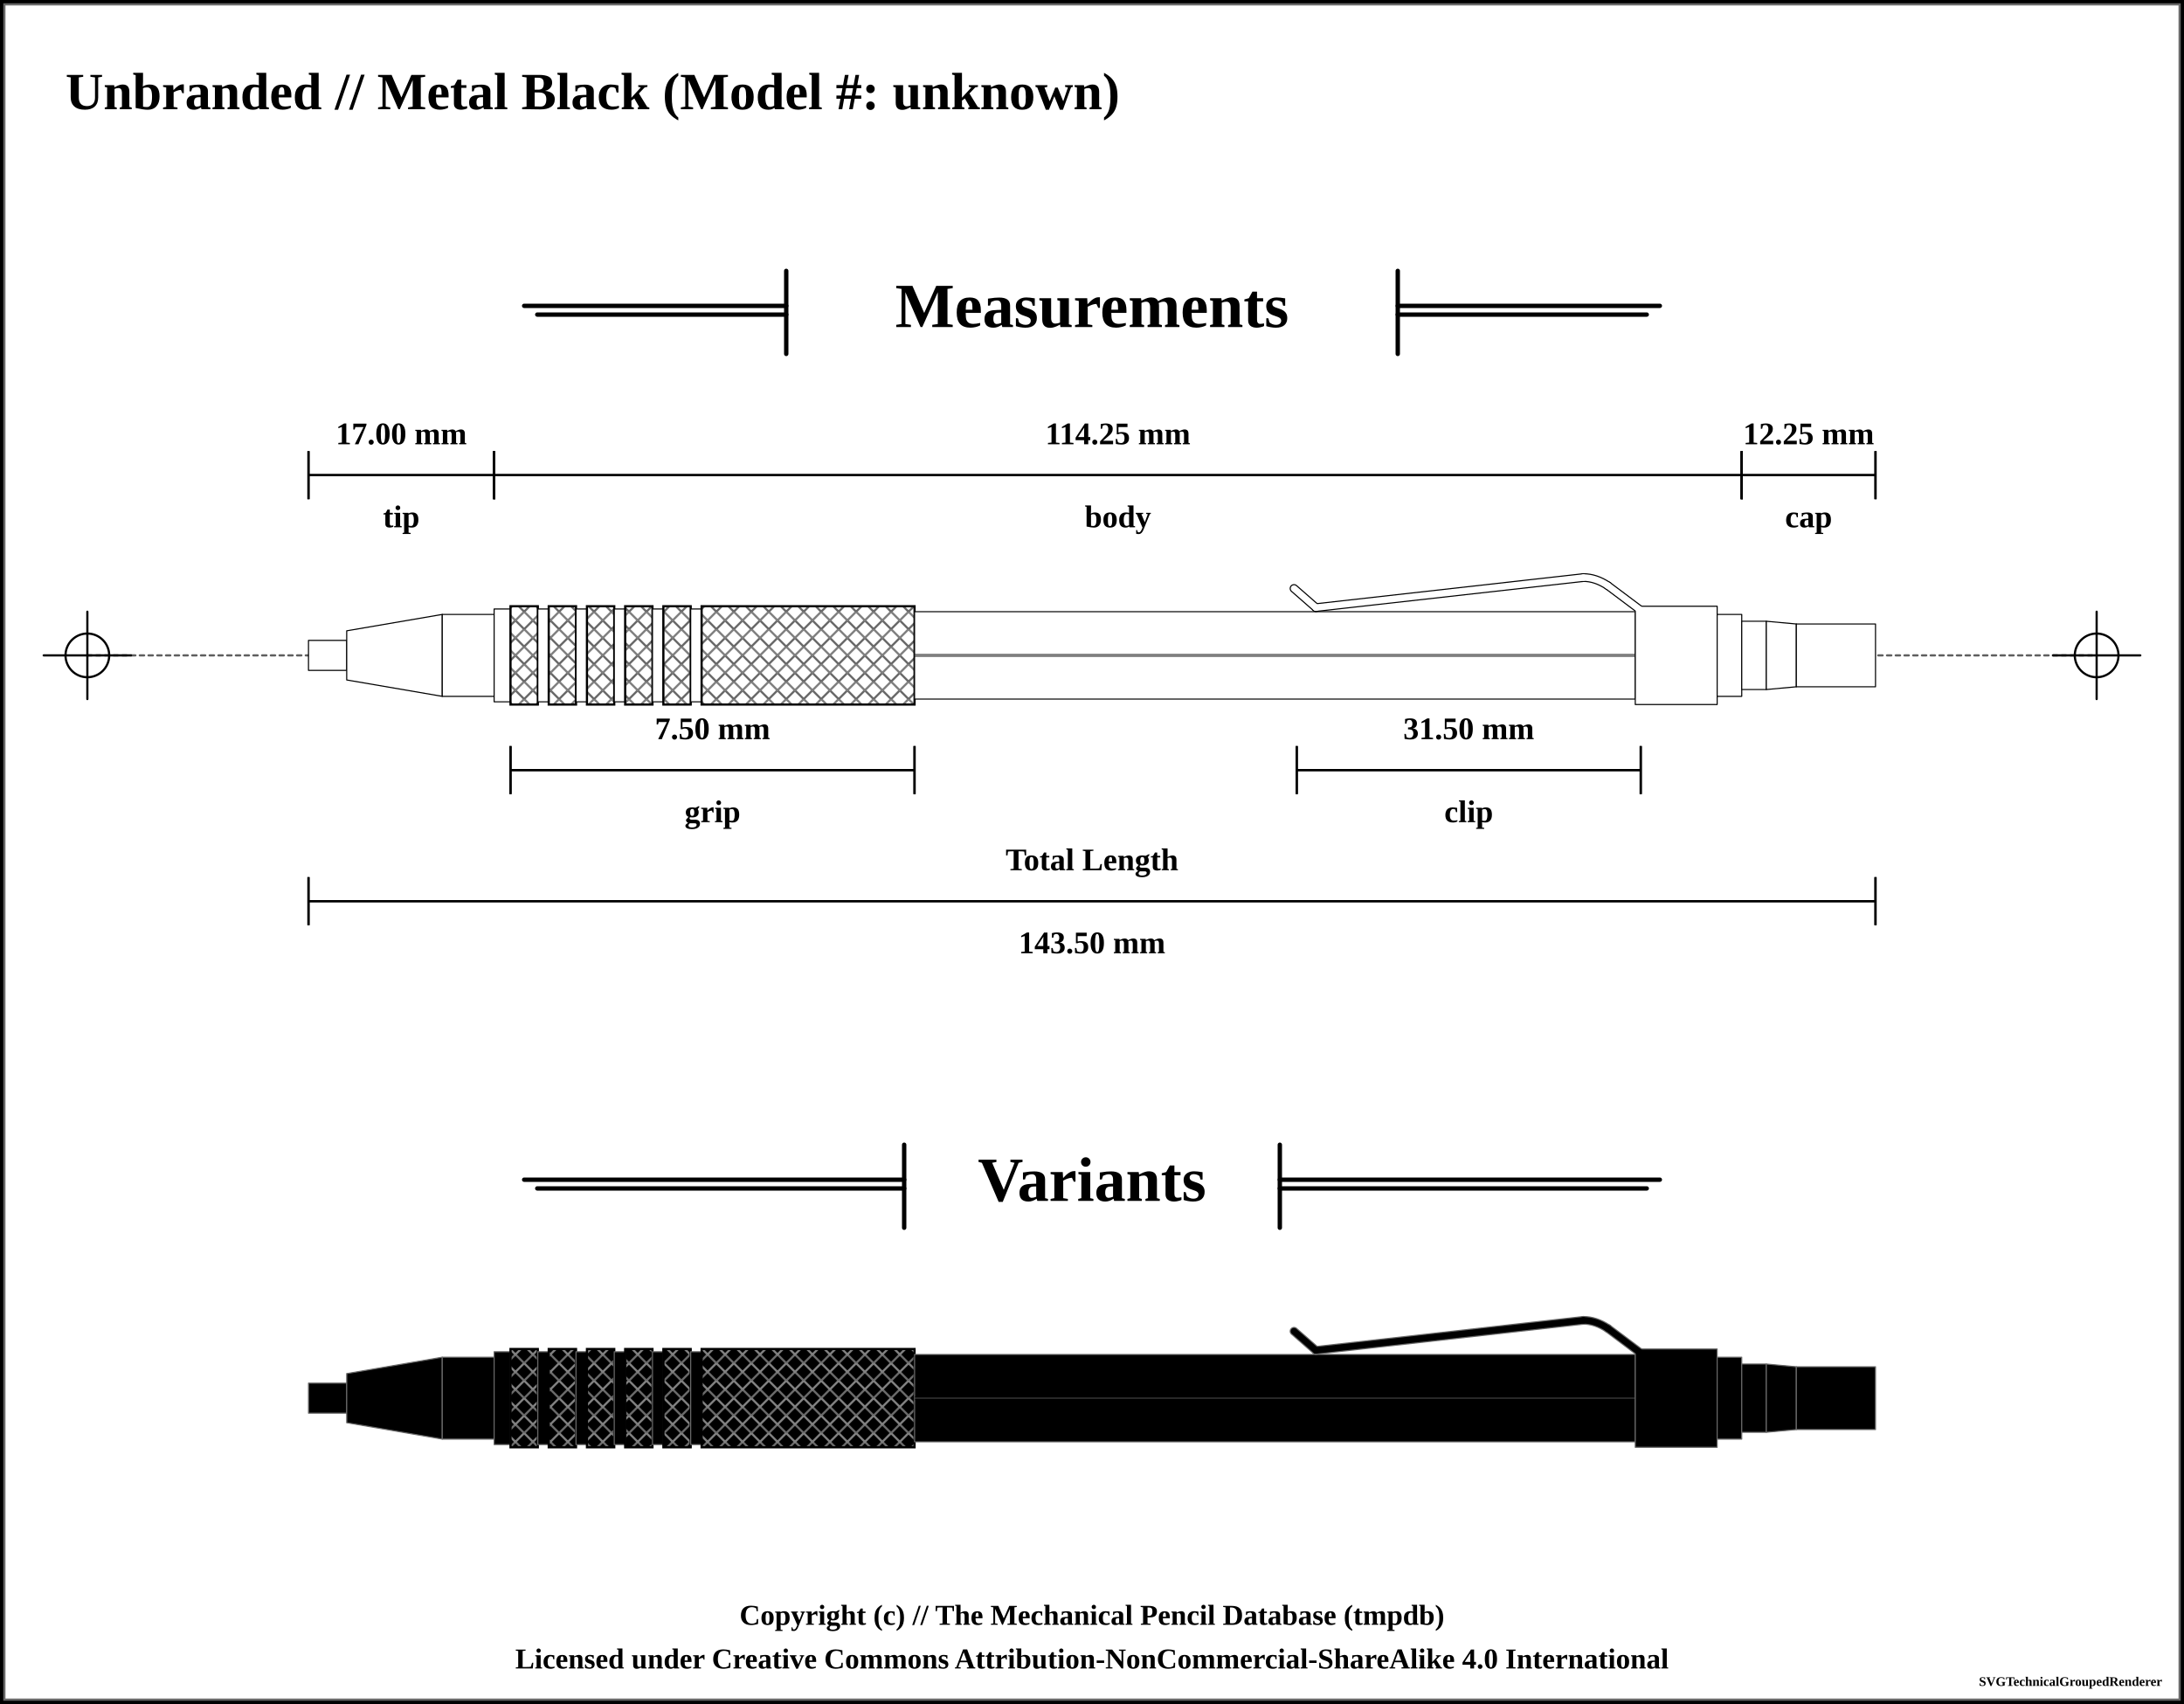
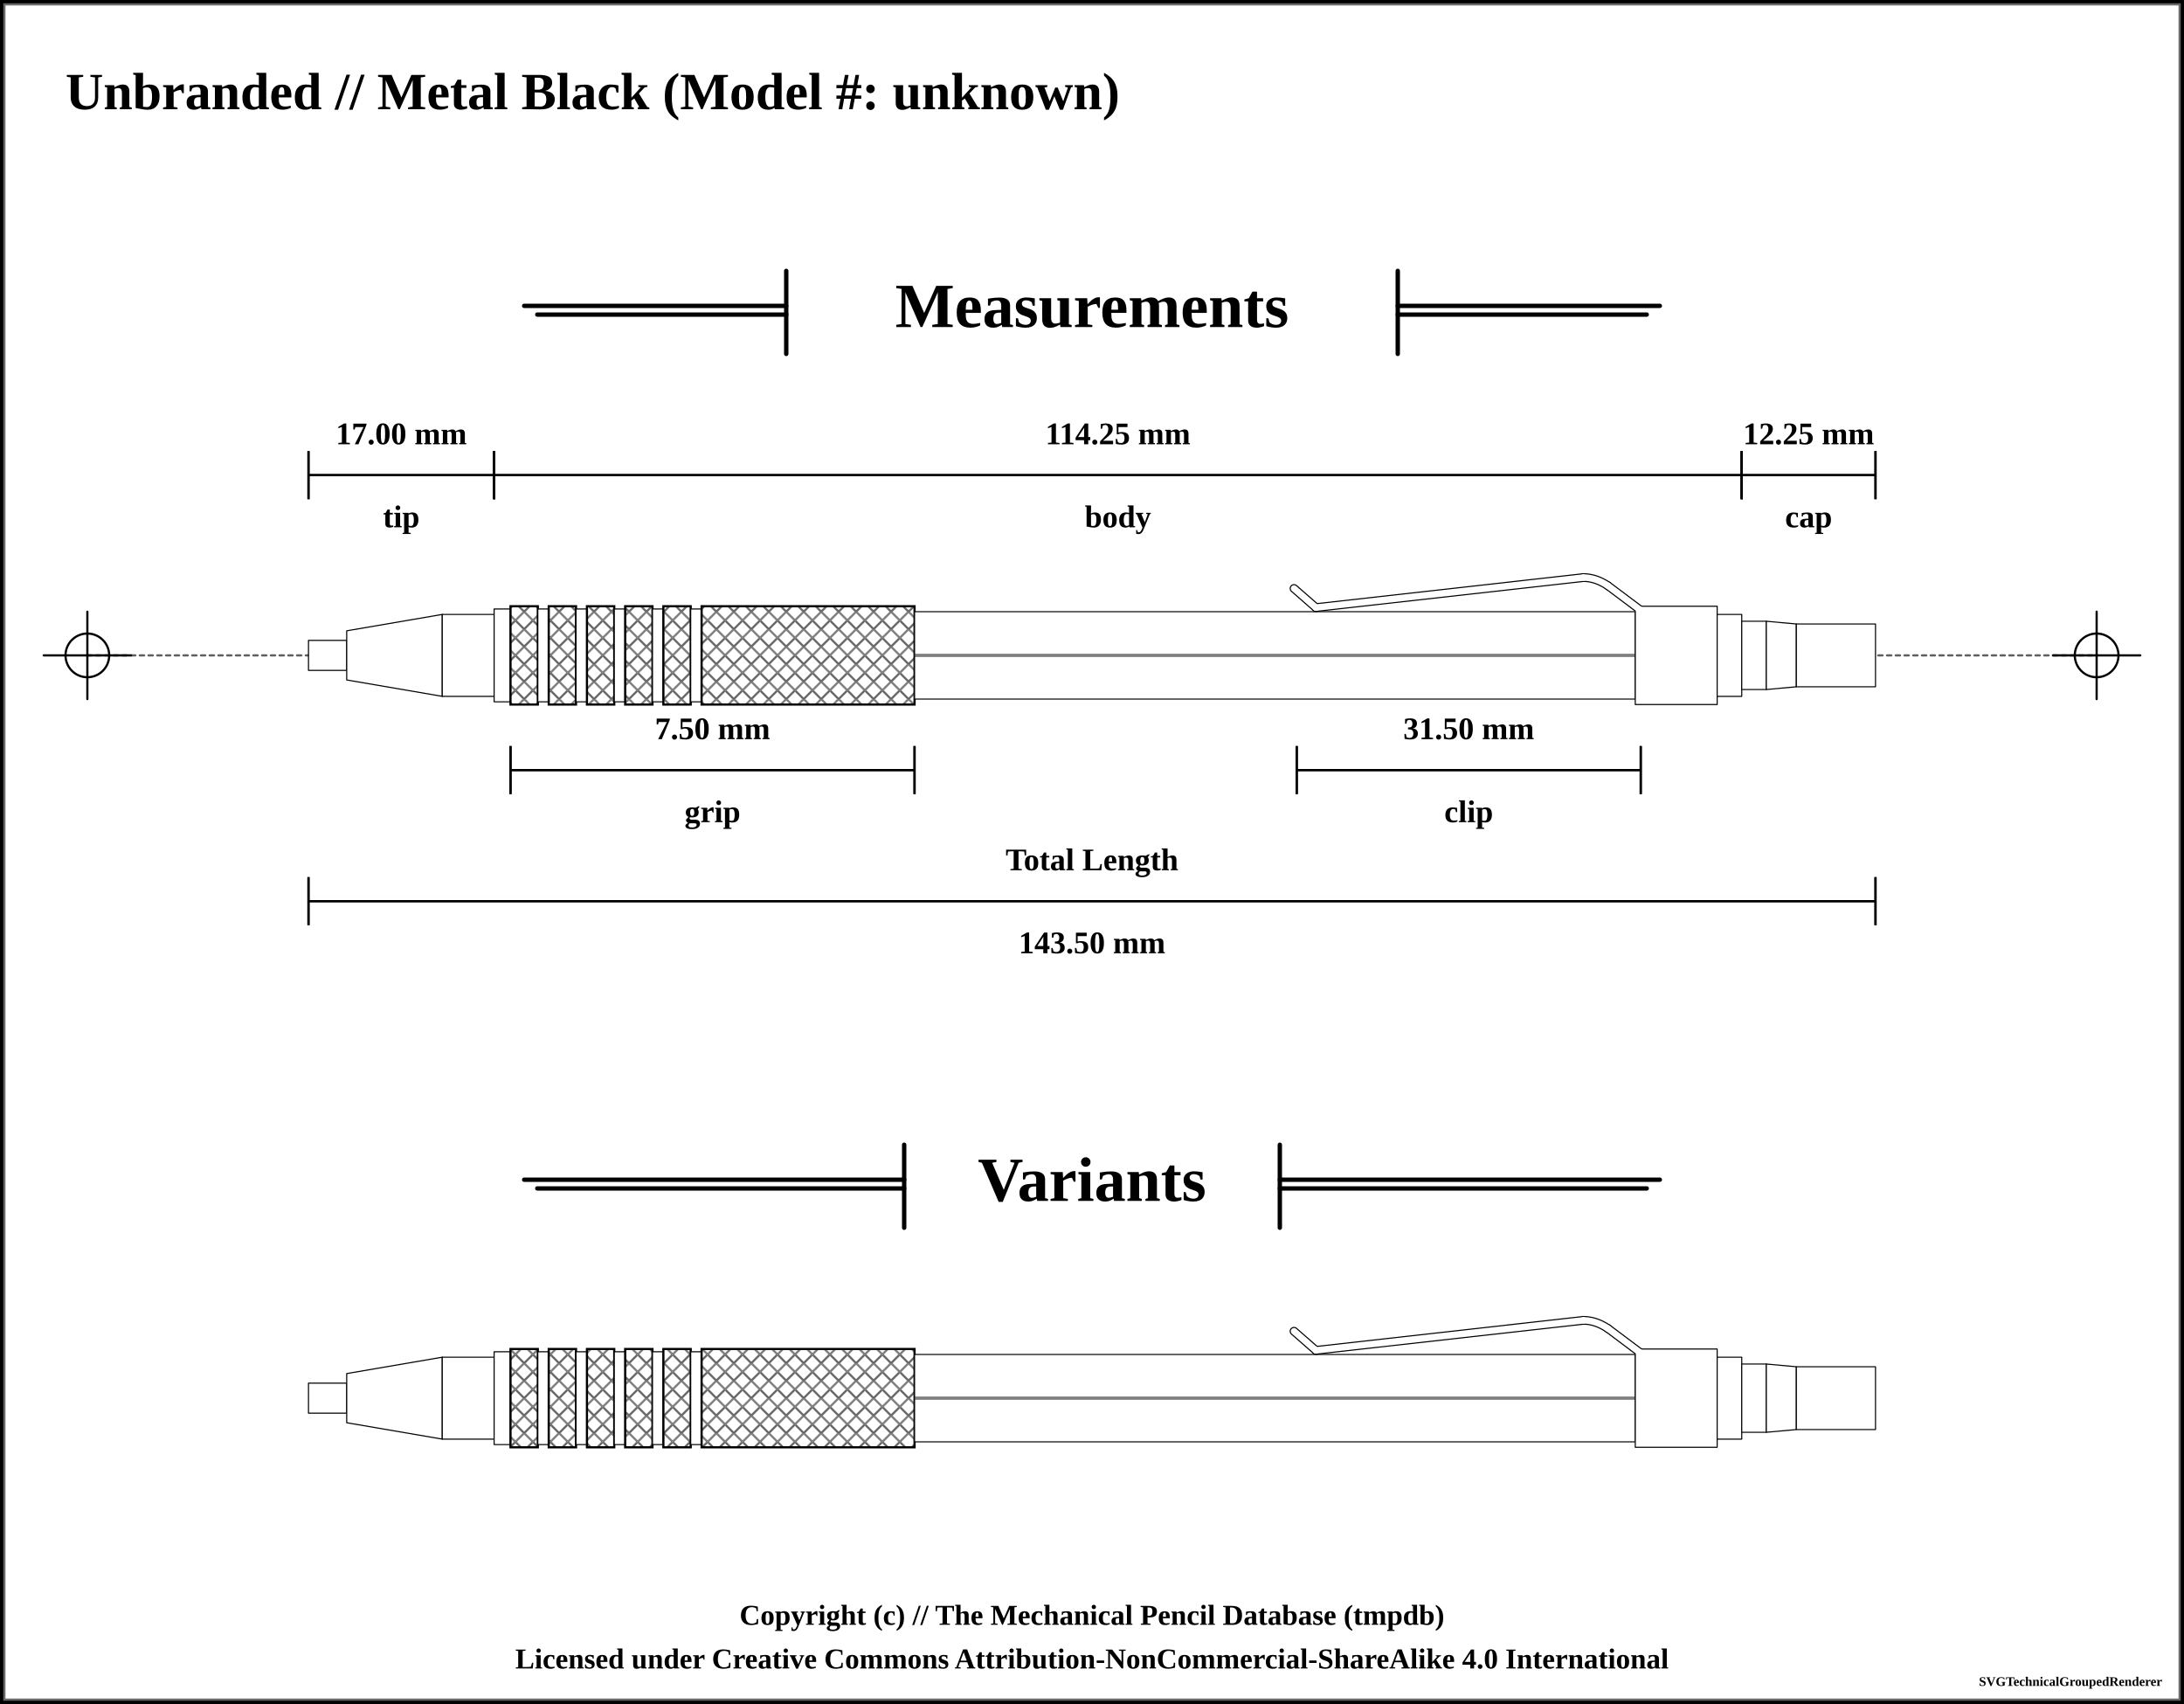
<svg xmlns="http://www.w3.org/2000/svg" width="1000" height="780">
  <pattern id="knurled-large" patternUnits="userSpaceOnUse" width="12" height="12">
    <path stroke="dimgray" stroke-linecap="round" stroke-width="1" d="M 6,6 L 12,12" />
    <path stroke="dimgray" stroke-linecap="round" stroke-width="1" d="M 6,6 L 0,12" />
    <path stroke="gray" stroke-linecap="round" stroke-width="1" d="M 6,6 L 12,0" />
    <path stroke="gray" stroke-linecap="round" stroke-width="1" d="M 6,6 L 0,0" />
  </pattern>
  <pattern id="knurled-small" patternUnits="userSpaceOnUse" width="4" height="4">
    <path stroke="dimgray" stroke-linecap="round" stroke-width="1" d="M 2,2 L 4,4" />
    <path stroke="dimgray" stroke-linecap="round" stroke-width="1" d="M 2,2 L 0,4" />
    <path stroke="gray" stroke-linecap="round" stroke-width="1" d="M 2,2 L 4,0" />
    <path stroke="gray" stroke-linecap="round" stroke-width="1" d="M 2,2 L 0,0" />
  </pattern>
  <pattern id="knurled" patternUnits="userSpaceOnUse" width="8" height="8">
    <path stroke="dimgray" stroke-linecap="round" stroke-width="1" d="M 4,4 L 8,8" />
    <path stroke="dimgray" stroke-linecap="round" stroke-width="1" d="M 4,4 L 0,8" />
    <path stroke="gray" stroke-linecap="round" stroke-width="1" d="M 4,4 L 8,0" />
    <path stroke="gray" stroke-linecap="round" stroke-width="1" d="M 4,4 L 0,0" />
  </pattern>
  <pattern id="lined" patternUnits="userSpaceOnUse" width="3" height="3">
    <path stroke="dimgray" stroke-linecap="round" stroke-width="1" d="M 0,0 L 3,0" />
  </pattern>
  <pattern id="ridged" patternUnits="userSpaceOnUse" width="3" height="3">
    <path stroke="dimgray" stroke-linecap="round" stroke-width="1" d="M 0,0 L 0,3" />
  </pattern>
  <pattern id="spring" patternUnits="userSpaceOnUse" width="8" height="100">
    <path stroke="dimgray" stroke-linecap="round" stroke-width="2" d="M 1,1 L 9,99" />
    <path stroke="white" stroke-linecap="round" stroke-width="1" d="M 1,1 L 9,99" />
  </pattern>
  <pattern id="knurled" patternUnits="userSpaceOnUse" width="8" height="8">
    <path stroke="dimgray" stroke-linecap="round" stroke-width="1" d="M 4,4 L 8,8" />
    <path stroke="dimgray" stroke-linecap="round" stroke-width="1" d="M 4,4 L 0,8" />
    <path stroke="gray" stroke-linecap="round" stroke-width="1" d="M 4,4 L 8,0" />
    <path stroke="gray" stroke-linecap="round" stroke-width="1" d="M 4,4 L 0,0" />
  </pattern>
  <rect x="0" y="0" width="1000" height="780" fill="white" stroke="black" stroke-width="4" />
  <rect x="2" y="2" width="996" height="776" fill="white" stroke="dimgray" stroke-width="1" />
  <g transform="rotate(0 0 0)">
    <text x="30" y="50" font-size="2.0em" font-weight="bold"> Unbranded // Metal Black (Model #: unknown)</text>
    <line x1="360" y1="124" x2="360" y2="162" stroke="black" stroke-linecap="round" stroke-width="2" />
    <line x1="240" y1="140" x2="360" y2="140" stroke-linecap="round" stroke="black" stroke-width="2" />
    <line x1="246" y1="144" x2="360" y2="144" stroke-linecap="round" stroke="black" stroke-width="2" />
    <text x="500" y="140" font-size="2.4em" font-weight="bold" text-anchor="middle" dominant-baseline="central">Measurements</text>
    <line x1="640" y1="140" x2="760" y2="140" stroke-linecap="round" stroke="black" stroke-width="2" />
    <line x1="640" y1="144" x2="754" y2="144" stroke-linecap="round" stroke="black" stroke-width="2" />
    <line x1="640" y1="124" x2="640" y2="162" stroke="black" stroke-linecap="round" stroke-width="2" />
    <line x1="40" y1="300" x2="960" y2="300" stroke-linecap="round" stroke="#5f5f5f" stroke-dasharray="2" stroke-width="1" />
    <line x1="20" y1="300" x2="60" y2="300" stroke-linecap="round" stroke="#000000" stroke-width="1" />
    <line x1="40" y1="280" x2="40" y2="320" stroke="#000000" stroke-linecap="round" stroke-width="1" />
    <circle r="10" cx="40" cy="300" fill="white" fill-opacity="0" stroke="#000000" stroke-width="1" />
    <line x1="940" y1="300" x2="980" y2="300" stroke-linecap="round" stroke="#000000" stroke-width="1" />
    <line x1="960" y1="280" x2="960" y2="320" stroke="#000000" stroke-linecap="round" stroke-width="1" />
    <circle r="10" cx="960" cy="300" fill="white" fill-opacity="0" stroke="#000000" stroke-width="1" />
    <path d="M141.25 293.125 L158.75 293.125 L158.75 306.875 L141.25 306.875 Z" stroke-width="0.5" stroke="black" stroke-linejoin="round" fill="white" fill-opacity="1" />
    <path d="M158.75 288.75 L202.5 281.25 L202.5 318.75 L158.75 311.25 Z" stroke-width="0.5" stroke="black" stroke-linejoin="round" fill="white" fill-opacity="1" />
    <path d="M202.5 281.25 L226.25 281.25 L226.25 318.75 L202.5 318.75 Z" stroke-width="0.5" stroke="black" stroke-linejoin="round" fill="white" fill-opacity="1" />
    <path d="M226.25 278.75 L233.75 278.75 L233.75 321.25 L226.25 321.25 Z" stroke-width="0.5" stroke="black" stroke-linejoin="round" fill="white" fill-opacity="1" />
    <path d="M233.75 277.5 L246.25 277.5 L246.25 322.5 L233.75 322.5 Z" stroke-width="0.5" stroke="black" stroke-linejoin="round" fill="white" fill-opacity="1" />
    <path d="M233.75 277.5 L246.25 277.5 L246.25 322.5 L233.75 322.5 Z" stroke-width="1.0" stroke="black" fill="url(#knurled)" />
    <path d="M246.25 278.75 L251.25 278.75 L251.25 321.25 L246.25 321.25 Z" stroke-width="0.5" stroke="black" stroke-linejoin="round" fill="white" fill-opacity="1" />
    <path d="M251.25 277.5 L263.75 277.5 L263.75 322.5 L251.25 322.5 Z" stroke-width="0.5" stroke="black" stroke-linejoin="round" fill="white" fill-opacity="1" />
    <path d="M251.25 277.5 L263.75 277.5 L263.75 322.5 L251.25 322.5 Z" stroke-width="1.0" stroke="black" fill="url(#knurled)" />
    <path d="M263.75 278.75 L268.75 278.75 L268.75 321.25 L263.75 321.25 Z" stroke-width="0.5" stroke="black" stroke-linejoin="round" fill="white" fill-opacity="1" />
    <path d="M268.75 277.5 L281.25 277.5 L281.25 322.5 L268.75 322.5 Z" stroke-width="0.5" stroke="black" stroke-linejoin="round" fill="white" fill-opacity="1" />
    <path d="M268.75 277.5 L281.25 277.5 L281.25 322.5 L268.75 322.5 Z" stroke-width="1.0" stroke="black" fill="url(#knurled)" />
    <path d="M281.25 278.75 L286.25 278.75 L286.25 321.25 L281.25 321.25 Z" stroke-width="0.5" stroke="black" stroke-linejoin="round" fill="white" fill-opacity="1" />
    <path d="M286.25 277.5 L298.75 277.5 L298.75 322.5 L286.25 322.5 Z" stroke-width="0.5" stroke="black" stroke-linejoin="round" fill="white" fill-opacity="1" />
    <path d="M286.25 277.5 L298.75 277.5 L298.75 322.5 L286.25 322.5 Z" stroke-width="1.0" stroke="black" fill="url(#knurled)" />
    <path d="M298.75 278.75 L303.75 278.75 L303.75 321.25 L298.75 321.25 Z" stroke-width="0.5" stroke="black" stroke-linejoin="round" fill="white" fill-opacity="1" />
    <path d="M303.75 277.5 L316.25 277.5 L316.25 322.5 L303.75 322.5 Z" stroke-width="0.5" stroke="black" stroke-linejoin="round" fill="white" fill-opacity="1" />
    <path d="M303.75 277.5 L316.25 277.5 L316.25 322.5 L303.75 322.5 Z" stroke-width="1.0" stroke="black" fill="url(#knurled)" />
    <path d="M316.25 278.75 L321.25 278.75 L321.25 321.25 L316.25 321.25 Z" stroke-width="0.5" stroke="black" stroke-linejoin="round" fill="white" fill-opacity="1" />
    <path d="M321.25 277.5 L418.75 277.5 L418.75 322.5 L321.25 322.5 Z" stroke-width="0.5" stroke="black" stroke-linejoin="round" fill="white" fill-opacity="1" />
    <path d="M321.25 277.5 L418.75 277.5 L418.75 322.5 L321.25 322.5 Z" stroke-width="1.0" stroke="black" fill="url(#knurled)" />
    <path d="M418.75 280 L748.75 280 L748.75 320 L418.75 320 Z" stroke-width="0.5" stroke="black" stroke-linejoin="round" fill="white" fill-opacity="1" />
    <line x1="418.75" y1="300" x2="748.75" y2="300" stroke-width="1.5" stroke="black" fill="none" stroke-opacity="0.5" />
    <line x1="418.75" y1="300" x2="748.75" y2="300" stroke-width="0.5" stroke="gray" fill="none" stroke-opacity="0.5" />
    <line x1="592.5" y1="269.375" x2="602.5" y2="278.125" stroke-width="4" stroke="black" fill="dimgray" stroke-linecap="round" />
    <line x1="602.5" y1="278.125" x2="725" y2="264.375" stroke-width="4" stroke="black" fill="dimgray" stroke-linecap="round" />
    <path d="M725 264.375 Q730.625 264.375 736.25 268.125" stroke-width="4" stroke="black" fill="none" stroke-linecap="round" />
    <line x1="736.25" y1="268.125" x2="751.25" y2="279.375" stroke-width="4" stroke="black" fill="dimgray" stroke-linecap="round" />
    <path d="M748.75 277.5 L786.25 277.5 L786.25 322.5 L748.75 322.5 Z" stroke-width="0.5" stroke="black" stroke-linejoin="round" fill="white" fill-opacity="1" />
    <line x1="592.5" y1="269.375" x2="602.5" y2="278.125" stroke-width="3" stroke="white" fill="white" stroke-linecap="round" />
    <line x1="602.5" y1="278.125" x2="725" y2="264.375" stroke-width="3" stroke="white" fill="white" stroke-linecap="round" />
    <path d="M725 264.375 Q730.625 264.375 736.25 268.125" stroke-width="3" stroke="white" fill="none" stroke-linecap="round" />
    <line x1="736.25" y1="268.125" x2="751.25" y2="279.375" stroke-width="3" stroke="white" fill="white" stroke-linecap="round" />
    <path d="M786.25 281.25 L797.5 281.25 L797.5 318.75 L786.25 318.75 Z" stroke-width="0.5" stroke="black" stroke-linejoin="round" fill="white" fill-opacity="1" />
    <path d="M797.5 284.375 L808.75 284.375 L808.75 315.625 L797.5 315.625 Z" stroke-width="0.5" stroke="black" stroke-linejoin="round" fill="white" fill-opacity="1" />
    <path d="M808.75 284.375 L822.5 285.625 L822.5 314.375 L808.75 315.625 Z" stroke-width="0.5" stroke="black" stroke-linejoin="round" fill="white" fill-opacity="1" />
    <path d="M822.5 285.625 L858.75 285.625 L858.75 314.375 L822.5 314.375 Z" stroke-width="0.5" stroke="black" stroke-linejoin="round" fill="white" fill-opacity="1" />
    <line x1="141.25" y1="206.5" x2="141.25" y2="228.5" stroke="black" stroke-width="1" />
    <line x1="141.25" y1="217.5" x2="226.25" y2="217.5" stroke="black" stroke-width="1" />
    <line x1="226.25" y1="206.5" x2="226.25" y2="228.5" stroke="black" stroke-width="1" />
    <text x="183.75" y="198.5" font-size="1.2em" font-weight="bold" text-anchor="middle" dominant-baseline="central" fill="black">
      <tspan x="183.75" dy="0">17.00 mm</tspan>
    </text>
    <line x1="141.25" y1="206.5" x2="141.25" y2="228.5" stroke="black" stroke-width="1" />
    <line x1="141.25" y1="217.5" x2="226.25" y2="217.5" stroke="black" stroke-width="1" />
    <line x1="226.25" y1="206.5" x2="226.25" y2="228.5" stroke="black" stroke-width="1" />
    <text x="183.75" y="236.5" font-size="1.2em" font-weight="bold" text-anchor="middle" dominant-baseline="central" fill="black">
      <tspan x="183.75" dy="0">tip</tspan>
    </text>
    <line x1="226.25" y1="206.5" x2="226.25" y2="228.5" stroke="black" stroke-width="1" />
    <line x1="226.25" y1="217.5" x2="797.5" y2="217.5" stroke="black" stroke-width="1" />
    <line x1="797.5" y1="206.5" x2="797.5" y2="228.5" stroke="black" stroke-width="1" />
    <text x="511.875" y="198.5" font-size="1.2em" font-weight="bold" text-anchor="middle" dominant-baseline="central" fill="black">
      <tspan x="511.875" dy="0">114.25 mm</tspan>
    </text>
    <line x1="226.25" y1="206.5" x2="226.25" y2="228.5" stroke="black" stroke-width="1" />
    <line x1="226.25" y1="217.5" x2="797.5" y2="217.5" stroke="black" stroke-width="1" />
    <line x1="797.5" y1="206.5" x2="797.5" y2="228.5" stroke="black" stroke-width="1" />
    <text x="511.875" y="236.5" font-size="1.2em" font-weight="bold" text-anchor="middle" dominant-baseline="central" fill="black">
      <tspan x="511.875" dy="0">body</tspan>
    </text>
    <line x1="797.5" y1="206.5" x2="797.5" y2="228.5" stroke="black" stroke-width="1" />
    <line x1="797.5" y1="217.5" x2="858.75" y2="217.5" stroke="black" stroke-width="1" />
    <line x1="858.75" y1="206.5" x2="858.75" y2="228.5" stroke="black" stroke-width="1" />
    <text x="828.125" y="198.5" font-size="1.2em" font-weight="bold" text-anchor="middle" dominant-baseline="central" fill="black">
      <tspan x="828.125" dy="0">12.25 mm</tspan>
    </text>
    <line x1="797.5" y1="206.5" x2="797.5" y2="228.5" stroke="black" stroke-width="1" />
    <line x1="797.5" y1="217.5" x2="858.75" y2="217.5" stroke="black" stroke-width="1" />
    <line x1="858.75" y1="206.5" x2="858.75" y2="228.5" stroke="black" stroke-width="1" />
    <text x="828.125" y="236.5" font-size="1.2em" font-weight="bold" text-anchor="middle" dominant-baseline="central" fill="black">
      <tspan x="828.125" dy="0">cap</tspan>
    </text>
    <line x1="141.25" y1="401.5" x2="141.25" y2="423.5" stroke="black" stroke-width="1" />
    <line x1="141.25" y1="412.5" x2="858.75" y2="412.5" stroke="black" stroke-width="1" />
    <line x1="858.75" y1="401.5" x2="858.75" y2="423.5" stroke="black" stroke-width="1" />
    <text x="500" y="431.5" font-size="1.2em" font-weight="bold" text-anchor="middle" dominant-baseline="central" fill="black">
      <tspan x="500" dy="0">143.50 mm</tspan>
    </text>
    <line x1="141.25" y1="401.5" x2="141.25" y2="423.5" stroke="black" stroke-width="1" />
    <line x1="141.25" y1="412.5" x2="858.75" y2="412.5" stroke="black" stroke-width="1" />
    <line x1="858.75" y1="401.5" x2="858.75" y2="423.5" stroke="black" stroke-width="1" />
    <text x="500" y="393.5" font-size="1.2em" font-weight="bold" text-anchor="middle" dominant-baseline="central" fill="black">
      <tspan x="500" dy="0">Total Length</tspan>
    </text>
    <line x1="593.75" y1="341.5" x2="593.75" y2="363.5" stroke="black" stroke-width="1" />
    <line x1="593.75" y1="352.5" x2="751.25" y2="352.5" stroke="black" stroke-width="1" />
    <line x1="751.25" y1="341.5" x2="751.25" y2="363.5" stroke="black" stroke-width="1" />
    <text x="672.5" y="333.5" font-size="1.2em" font-weight="bold" text-anchor="middle" dominant-baseline="central" fill="black">
      <tspan x="672.5" dy="0">31.50 mm</tspan>
    </text>
    <line x1="593.75" y1="341.5" x2="593.75" y2="363.5" stroke="black" stroke-width="1" />
    <line x1="593.75" y1="352.5" x2="751.25" y2="352.5" stroke="black" stroke-width="1" />
    <line x1="751.25" y1="341.5" x2="751.25" y2="363.5" stroke="black" stroke-width="1" />
    <text x="672.5" y="371.5" font-size="1.2em" font-weight="bold" text-anchor="middle" dominant-baseline="central" fill="black">
      <tspan x="672.5" dy="0">clip</tspan>
    </text>
    <line x1="233.75" y1="341.5" x2="233.75" y2="363.5" stroke="black" stroke-width="1" />
    <line x1="233.75" y1="352.5" x2="418.75" y2="352.5" stroke="black" stroke-width="1" />
    <line x1="418.75" y1="341.5" x2="418.75" y2="363.5" stroke="black" stroke-width="1" />
    <text x="326.25" y="333.5" font-size="1.2em" font-weight="bold" text-anchor="middle" dominant-baseline="central" fill="black">
      <tspan x="326.25" dy="0">7.50 mm</tspan>
    </text>
    <line x1="233.75" y1="341.5" x2="233.75" y2="363.5" stroke="black" stroke-width="1" />
    <line x1="233.75" y1="352.5" x2="418.75" y2="352.5" stroke="black" stroke-width="1" />
    <line x1="418.75" y1="341.5" x2="418.75" y2="363.5" stroke="black" stroke-width="1" />
    <text x="326.25" y="371.5" font-size="1.2em" font-weight="bold" text-anchor="middle" dominant-baseline="central" fill="black">
      <tspan x="326.25" dy="0">grip</tspan>
    </text>
    <line x1="414" y1="524" x2="414" y2="562" stroke="black" stroke-linecap="round" stroke-width="2" />
    <line x1="240" y1="540" x2="414" y2="540" stroke-linecap="round" stroke="black" stroke-width="2" />
    <line x1="246" y1="544" x2="414" y2="544" stroke-linecap="round" stroke="black" stroke-width="2" />
    <text x="500" y="540" font-size="2.4em" font-weight="bold" text-anchor="middle" dominant-baseline="central">Variants</text>
    <line x1="586" y1="540" x2="760" y2="540" stroke-linecap="round" stroke="black" stroke-width="2" />
    <line x1="586" y1="544" x2="754" y2="544" stroke-linecap="round" stroke="black" stroke-width="2" />
    <line x1="586" y1="524" x2="586" y2="562" stroke="black" stroke-linecap="round" stroke-width="2" />
-     <path d="M141.25 633.125 L158.75 633.125 L158.75 646.875 L141.25 646.875 Z" stroke-width="0.5" stroke="dimgray" stroke-linejoin="round" fill="black" fill-opacity="1" />
-     <path d="M158.75 628.75 L202.5 621.25 L202.5 658.75 L158.75 651.25 Z" stroke-width="0.5" stroke="dimgray" stroke-linejoin="round" fill="black" fill-opacity="1" />
-     <path d="M202.5 621.25 L226.25 621.25 L226.25 658.75 L202.5 658.75 Z" stroke-width="0.5" stroke="dimgray" stroke-linejoin="round" fill="black" fill-opacity="1" />
-     <path d="M226.25 618.75 L233.75 618.75 L233.75 661.25 L226.25 661.25 Z" stroke-width="0.5" stroke="dimgray" stroke-linejoin="round" fill="black" fill-opacity="1" />
-     <path d="M233.75 617.5 L246.25 617.5 L246.25 662.5 L233.75 662.5 Z" stroke-width="0.5" stroke="dimgray" stroke-linejoin="round" fill="black" fill-opacity="1" />
+     <path d="M141.25 633.125 L158.75 633.125 L158.75 646.875 L141.25 646.875 Z" stroke-width="0.5" stroke="black" stroke-linejoin="round" fill="white" fill-opacity="1" />
+     <path d="M158.75 628.75 L202.5 621.25 L202.5 658.75 L158.75 651.25 Z" stroke-width="0.5" stroke="black" stroke-linejoin="round" fill="white" fill-opacity="1" />
+     <path d="M202.5 621.25 L226.25 621.25 L226.25 658.75 L202.5 658.75 Z" stroke-width="0.5" stroke="black" stroke-linejoin="round" fill="white" fill-opacity="1" />
+     <path d="M226.25 618.75 L233.75 618.75 L233.75 661.25 L226.25 661.25 Z" stroke-width="0.5" stroke="black" stroke-linejoin="round" fill="white" fill-opacity="1" />
+     <path d="M233.75 617.5 L246.25 617.5 L246.25 662.5 L233.75 662.5 Z" stroke-width="0.5" stroke="black" stroke-linejoin="round" fill="white" fill-opacity="1" />
    <path d="M233.75 617.5 L246.25 617.5 L246.25 662.5 L233.75 662.5 Z" stroke-width="1.0" stroke="black" fill="url(#knurled)" />
-     <path d="M246.25 618.75 L251.25 618.75 L251.25 661.25 L246.25 661.25 Z" stroke-width="0.5" stroke="dimgray" stroke-linejoin="round" fill="black" fill-opacity="1" />
-     <path d="M251.25 617.5 L263.75 617.5 L263.75 662.5 L251.25 662.5 Z" stroke-width="0.5" stroke="dimgray" stroke-linejoin="round" fill="black" fill-opacity="1" />
+     <path d="M246.25 618.75 L251.25 618.75 L251.25 661.25 L246.25 661.25 Z" stroke-width="0.5" stroke="black" stroke-linejoin="round" fill="white" fill-opacity="1" />
+     <path d="M251.25 617.5 L263.75 617.5 L263.75 662.5 L251.25 662.5 Z" stroke-width="0.5" stroke="black" stroke-linejoin="round" fill="white" fill-opacity="1" />
    <path d="M251.25 617.5 L263.75 617.5 L263.75 662.5 L251.25 662.5 Z" stroke-width="1.0" stroke="black" fill="url(#knurled)" />
-     <path d="M263.75 618.75 L268.75 618.75 L268.75 661.25 L263.75 661.25 Z" stroke-width="0.5" stroke="dimgray" stroke-linejoin="round" fill="black" fill-opacity="1" />
-     <path d="M268.75 617.5 L281.25 617.5 L281.25 662.5 L268.75 662.5 Z" stroke-width="0.5" stroke="dimgray" stroke-linejoin="round" fill="black" fill-opacity="1" />
+     <path d="M263.75 618.75 L268.75 618.75 L268.75 661.25 L263.75 661.25 Z" stroke-width="0.5" stroke="black" stroke-linejoin="round" fill="white" fill-opacity="1" />
+     <path d="M268.75 617.5 L281.25 617.5 L281.25 662.5 L268.75 662.5 Z" stroke-width="0.5" stroke="black" stroke-linejoin="round" fill="white" fill-opacity="1" />
    <path d="M268.75 617.5 L281.25 617.5 L281.25 662.5 L268.75 662.5 Z" stroke-width="1.0" stroke="black" fill="url(#knurled)" />
-     <path d="M281.25 618.75 L286.25 618.75 L286.25 661.25 L281.25 661.25 Z" stroke-width="0.5" stroke="dimgray" stroke-linejoin="round" fill="black" fill-opacity="1" />
-     <path d="M286.25 617.5 L298.75 617.5 L298.75 662.5 L286.25 662.5 Z" stroke-width="0.5" stroke="dimgray" stroke-linejoin="round" fill="black" fill-opacity="1" />
+     <path d="M281.25 618.75 L286.25 618.75 L286.25 661.25 L281.25 661.25 Z" stroke-width="0.5" stroke="black" stroke-linejoin="round" fill="white" fill-opacity="1" />
+     <path d="M286.25 617.5 L298.75 617.5 L298.75 662.5 L286.25 662.5 Z" stroke-width="0.5" stroke="black" stroke-linejoin="round" fill="white" fill-opacity="1" />
    <path d="M286.25 617.5 L298.75 617.5 L298.75 662.5 L286.25 662.5 Z" stroke-width="1.0" stroke="black" fill="url(#knurled)" />
-     <path d="M298.75 618.75 L303.75 618.75 L303.75 661.25 L298.75 661.25 Z" stroke-width="0.5" stroke="dimgray" stroke-linejoin="round" fill="black" fill-opacity="1" />
-     <path d="M303.75 617.5 L316.25 617.5 L316.25 662.5 L303.75 662.5 Z" stroke-width="0.5" stroke="dimgray" stroke-linejoin="round" fill="black" fill-opacity="1" />
+     <path d="M298.75 618.75 L303.75 618.75 L303.75 661.25 L298.75 661.25 Z" stroke-width="0.5" stroke="black" stroke-linejoin="round" fill="white" fill-opacity="1" />
+     <path d="M303.75 617.5 L316.25 617.5 L316.25 662.5 L303.75 662.5 Z" stroke-width="0.5" stroke="black" stroke-linejoin="round" fill="white" fill-opacity="1" />
    <path d="M303.75 617.5 L316.25 617.5 L316.25 662.5 L303.75 662.5 Z" stroke-width="1.0" stroke="black" fill="url(#knurled)" />
-     <path d="M316.25 618.75 L321.25 618.75 L321.25 661.25 L316.25 661.25 Z" stroke-width="0.5" stroke="dimgray" stroke-linejoin="round" fill="black" fill-opacity="1" />
-     <path d="M321.25 617.5 L418.75 617.5 L418.75 662.5 L321.25 662.5 Z" stroke-width="0.5" stroke="dimgray" stroke-linejoin="round" fill="black" fill-opacity="1" />
+     <path d="M316.25 618.75 L321.25 618.75 L321.25 661.25 L316.25 661.25 Z" stroke-width="0.5" stroke="black" stroke-linejoin="round" fill="white" fill-opacity="1" />
+     <path d="M321.25 617.5 L418.75 617.5 L418.75 662.5 L321.25 662.5 Z" stroke-width="0.5" stroke="black" stroke-linejoin="round" fill="white" fill-opacity="1" />
    <path d="M321.25 617.5 L418.75 617.5 L418.75 662.5 L321.25 662.5 Z" stroke-width="1.0" stroke="black" fill="url(#knurled)" />
-     <path d="M418.75 620 L748.75 620 L748.75 660 L418.75 660 Z" stroke-width="0.5" stroke="dimgray" stroke-linejoin="round" fill="black" fill-opacity="1" />
+     <path d="M418.75 620 L748.75 620 L748.75 660 L418.75 660 Z" stroke-width="0.5" stroke="black" stroke-linejoin="round" fill="white" fill-opacity="1" />
    <line x1="418.75" y1="640" x2="748.75" y2="640" stroke-width="1.5" stroke="black" fill="none" stroke-opacity="0.5" />
    <line x1="418.75" y1="640" x2="748.75" y2="640" stroke-width="0.5" stroke="gray" fill="none" stroke-opacity="0.5" />
-     <line x1="592.5" y1="609.375" x2="602.5" y2="618.125" stroke-width="4" stroke="dimgray" fill="dimgray" stroke-linecap="round" />
-     <line x1="602.5" y1="618.125" x2="725" y2="604.375" stroke-width="4" stroke="dimgray" fill="dimgray" stroke-linecap="round" />
-     <path d="M725 604.375 Q730.625 604.375 736.25 608.125" stroke-width="4" stroke="dimgray" fill="none" stroke-linecap="round" />
-     <line x1="736.25" y1="608.125" x2="751.25" y2="619.375" stroke-width="4" stroke="dimgray" fill="dimgray" stroke-linecap="round" />
-     <path d="M748.75 617.5 L786.25 617.5 L786.25 662.5 L748.75 662.5 Z" stroke-width="0.5" stroke="dimgray" stroke-linejoin="round" fill="black" fill-opacity="1" />
-     <line x1="592.5" y1="609.375" x2="602.5" y2="618.125" stroke-width="3" stroke="black" fill="black" stroke-linecap="round" />
-     <line x1="602.5" y1="618.125" x2="725" y2="604.375" stroke-width="3" stroke="black" fill="black" stroke-linecap="round" />
-     <path d="M725 604.375 Q730.625 604.375 736.25 608.125" stroke-width="3" stroke="black" fill="none" stroke-linecap="round" />
-     <line x1="736.25" y1="608.125" x2="751.25" y2="619.375" stroke-width="3" stroke="black" fill="black" stroke-linecap="round" />
-     <path d="M786.25 621.25 L797.5 621.25 L797.5 658.75 L786.25 658.75 Z" stroke-width="0.5" stroke="dimgray" stroke-linejoin="round" fill="black" fill-opacity="1" />
-     <path d="M797.5 624.375 L808.75 624.375 L808.75 655.625 L797.5 655.625 Z" stroke-width="0.5" stroke="dimgray" stroke-linejoin="round" fill="black" fill-opacity="1" />
-     <path d="M808.75 624.375 L822.5 625.625 L822.5 654.375 L808.75 655.625 Z" stroke-width="0.5" stroke="dimgray" stroke-linejoin="round" fill="black" fill-opacity="1" />
-     <path d="M822.5 625.625 L858.75 625.625 L858.75 654.375 L822.5 654.375 Z" stroke-width="0.5" stroke="dimgray" stroke-linejoin="round" fill="black" fill-opacity="1" />
+     <line x1="592.5" y1="609.375" x2="602.5" y2="618.125" stroke-width="4" stroke="black" fill="dimgray" stroke-linecap="round" />
+     <line x1="602.5" y1="618.125" x2="725" y2="604.375" stroke-width="4" stroke="black" fill="dimgray" stroke-linecap="round" />
+     <path d="M725 604.375 Q730.625 604.375 736.25 608.125" stroke-width="4" stroke="black" fill="none" stroke-linecap="round" />
+     <line x1="736.25" y1="608.125" x2="751.25" y2="619.375" stroke-width="4" stroke="black" fill="dimgray" stroke-linecap="round" />
+     <path d="M748.75 617.5 L786.25 617.5 L786.25 662.5 L748.75 662.5 Z" stroke-width="0.5" stroke="black" stroke-linejoin="round" fill="white" fill-opacity="1" />
+     <line x1="592.5" y1="609.375" x2="602.5" y2="618.125" stroke-width="3" stroke="white" fill="white" stroke-linecap="round" />
+     <line x1="602.5" y1="618.125" x2="725" y2="604.375" stroke-width="3" stroke="white" fill="white" stroke-linecap="round" />
+     <path d="M725 604.375 Q730.625 604.375 736.25 608.125" stroke-width="3" stroke="white" fill="none" stroke-linecap="round" />
+     <line x1="736.25" y1="608.125" x2="751.25" y2="619.375" stroke-width="3" stroke="white" fill="white" stroke-linecap="round" />
+     <path d="M786.25 621.25 L797.5 621.25 L797.5 658.75 L786.25 658.75 Z" stroke-width="0.5" stroke="black" stroke-linejoin="round" fill="white" fill-opacity="1" />
+     <path d="M797.5 624.375 L808.75 624.375 L808.75 655.625 L797.5 655.625 Z" stroke-width="0.5" stroke="black" stroke-linejoin="round" fill="white" fill-opacity="1" />
+     <path d="M808.75 624.375 L822.5 625.625 L822.5 654.375 L808.75 655.625 Z" stroke-width="0.5" stroke="black" stroke-linejoin="round" fill="white" fill-opacity="1" />
+     <path d="M822.5 625.625 L858.75 625.625 L858.75 654.375 L822.5 654.375 Z" stroke-width="0.5" stroke="black" stroke-linejoin="round" fill="white" fill-opacity="1" />
  </g>
  <text x="50%" y="740" font-size="1.1em" font-weight="bold" text-anchor="middle" dominant-baseline="middle">Copyright (c) // The Mechanical Pencil Database (tmpdb)</text>
  <text x="50%" y="760" font-size="1.1em" font-weight="bold" text-anchor="middle" dominant-baseline="middle">Licensed under Creative Commons Attribution-NonCommercial-ShareAlike 4.0 International</text>
  <text x="990" y="770" font-size="0.5em" font-weight="bold" text-anchor="end" dominant-baseline="middle">SVGTechnicalGroupedRenderer</text>
</svg>
